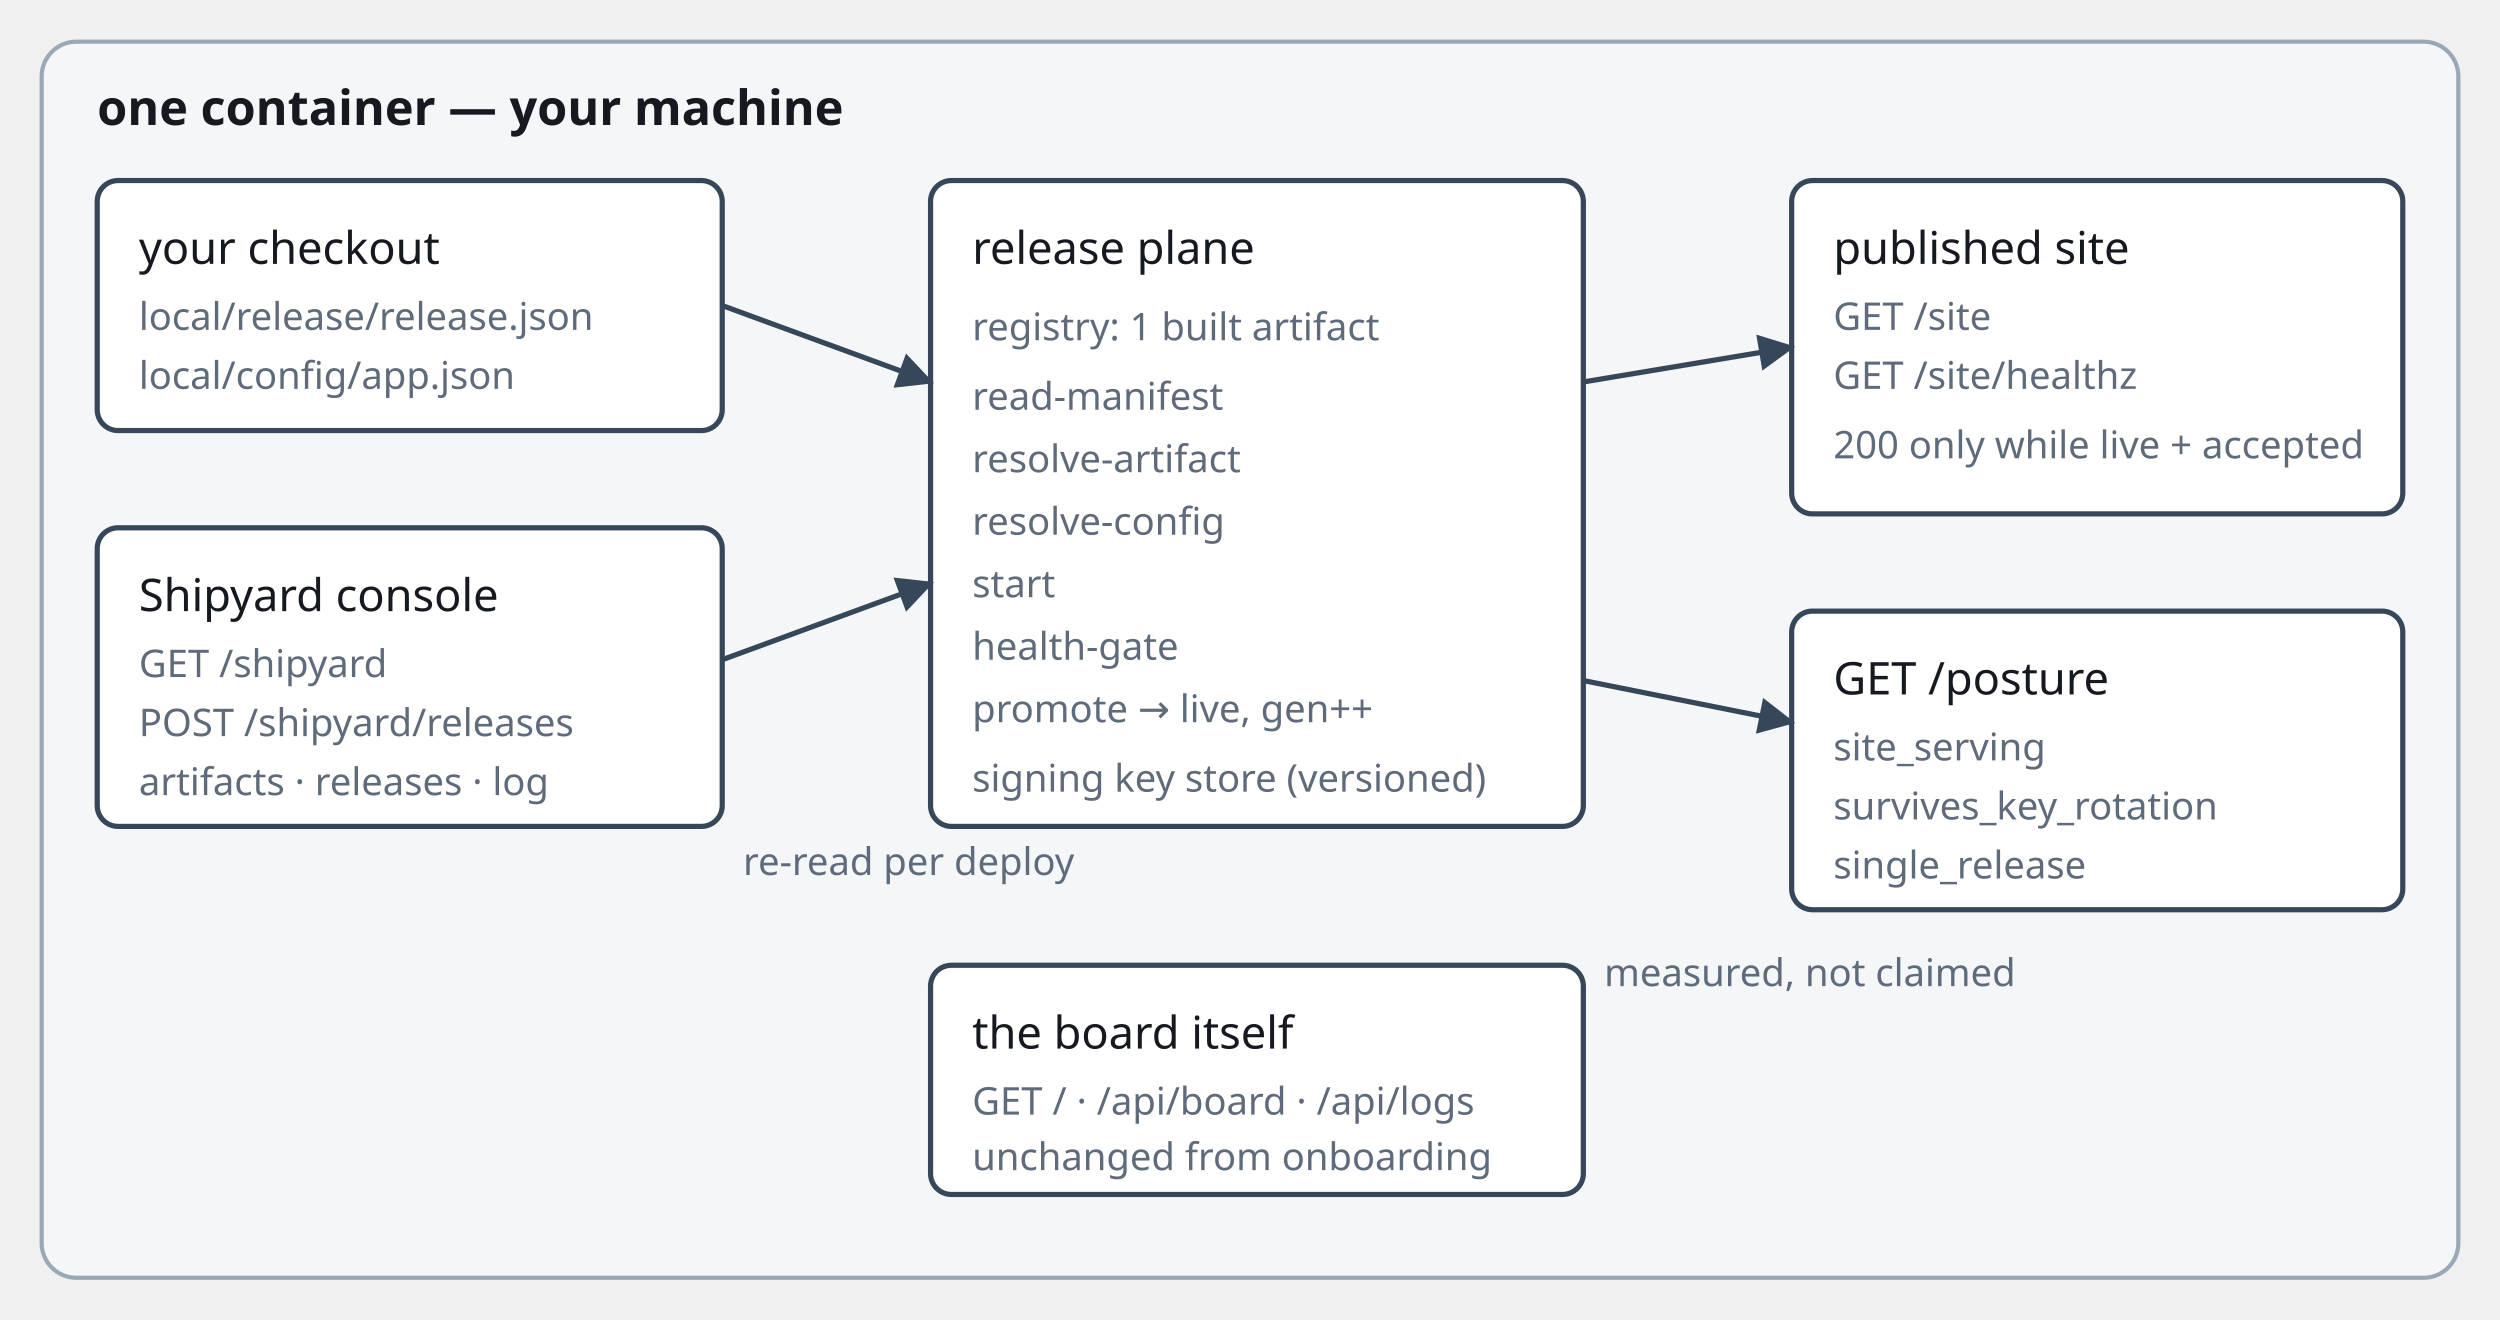
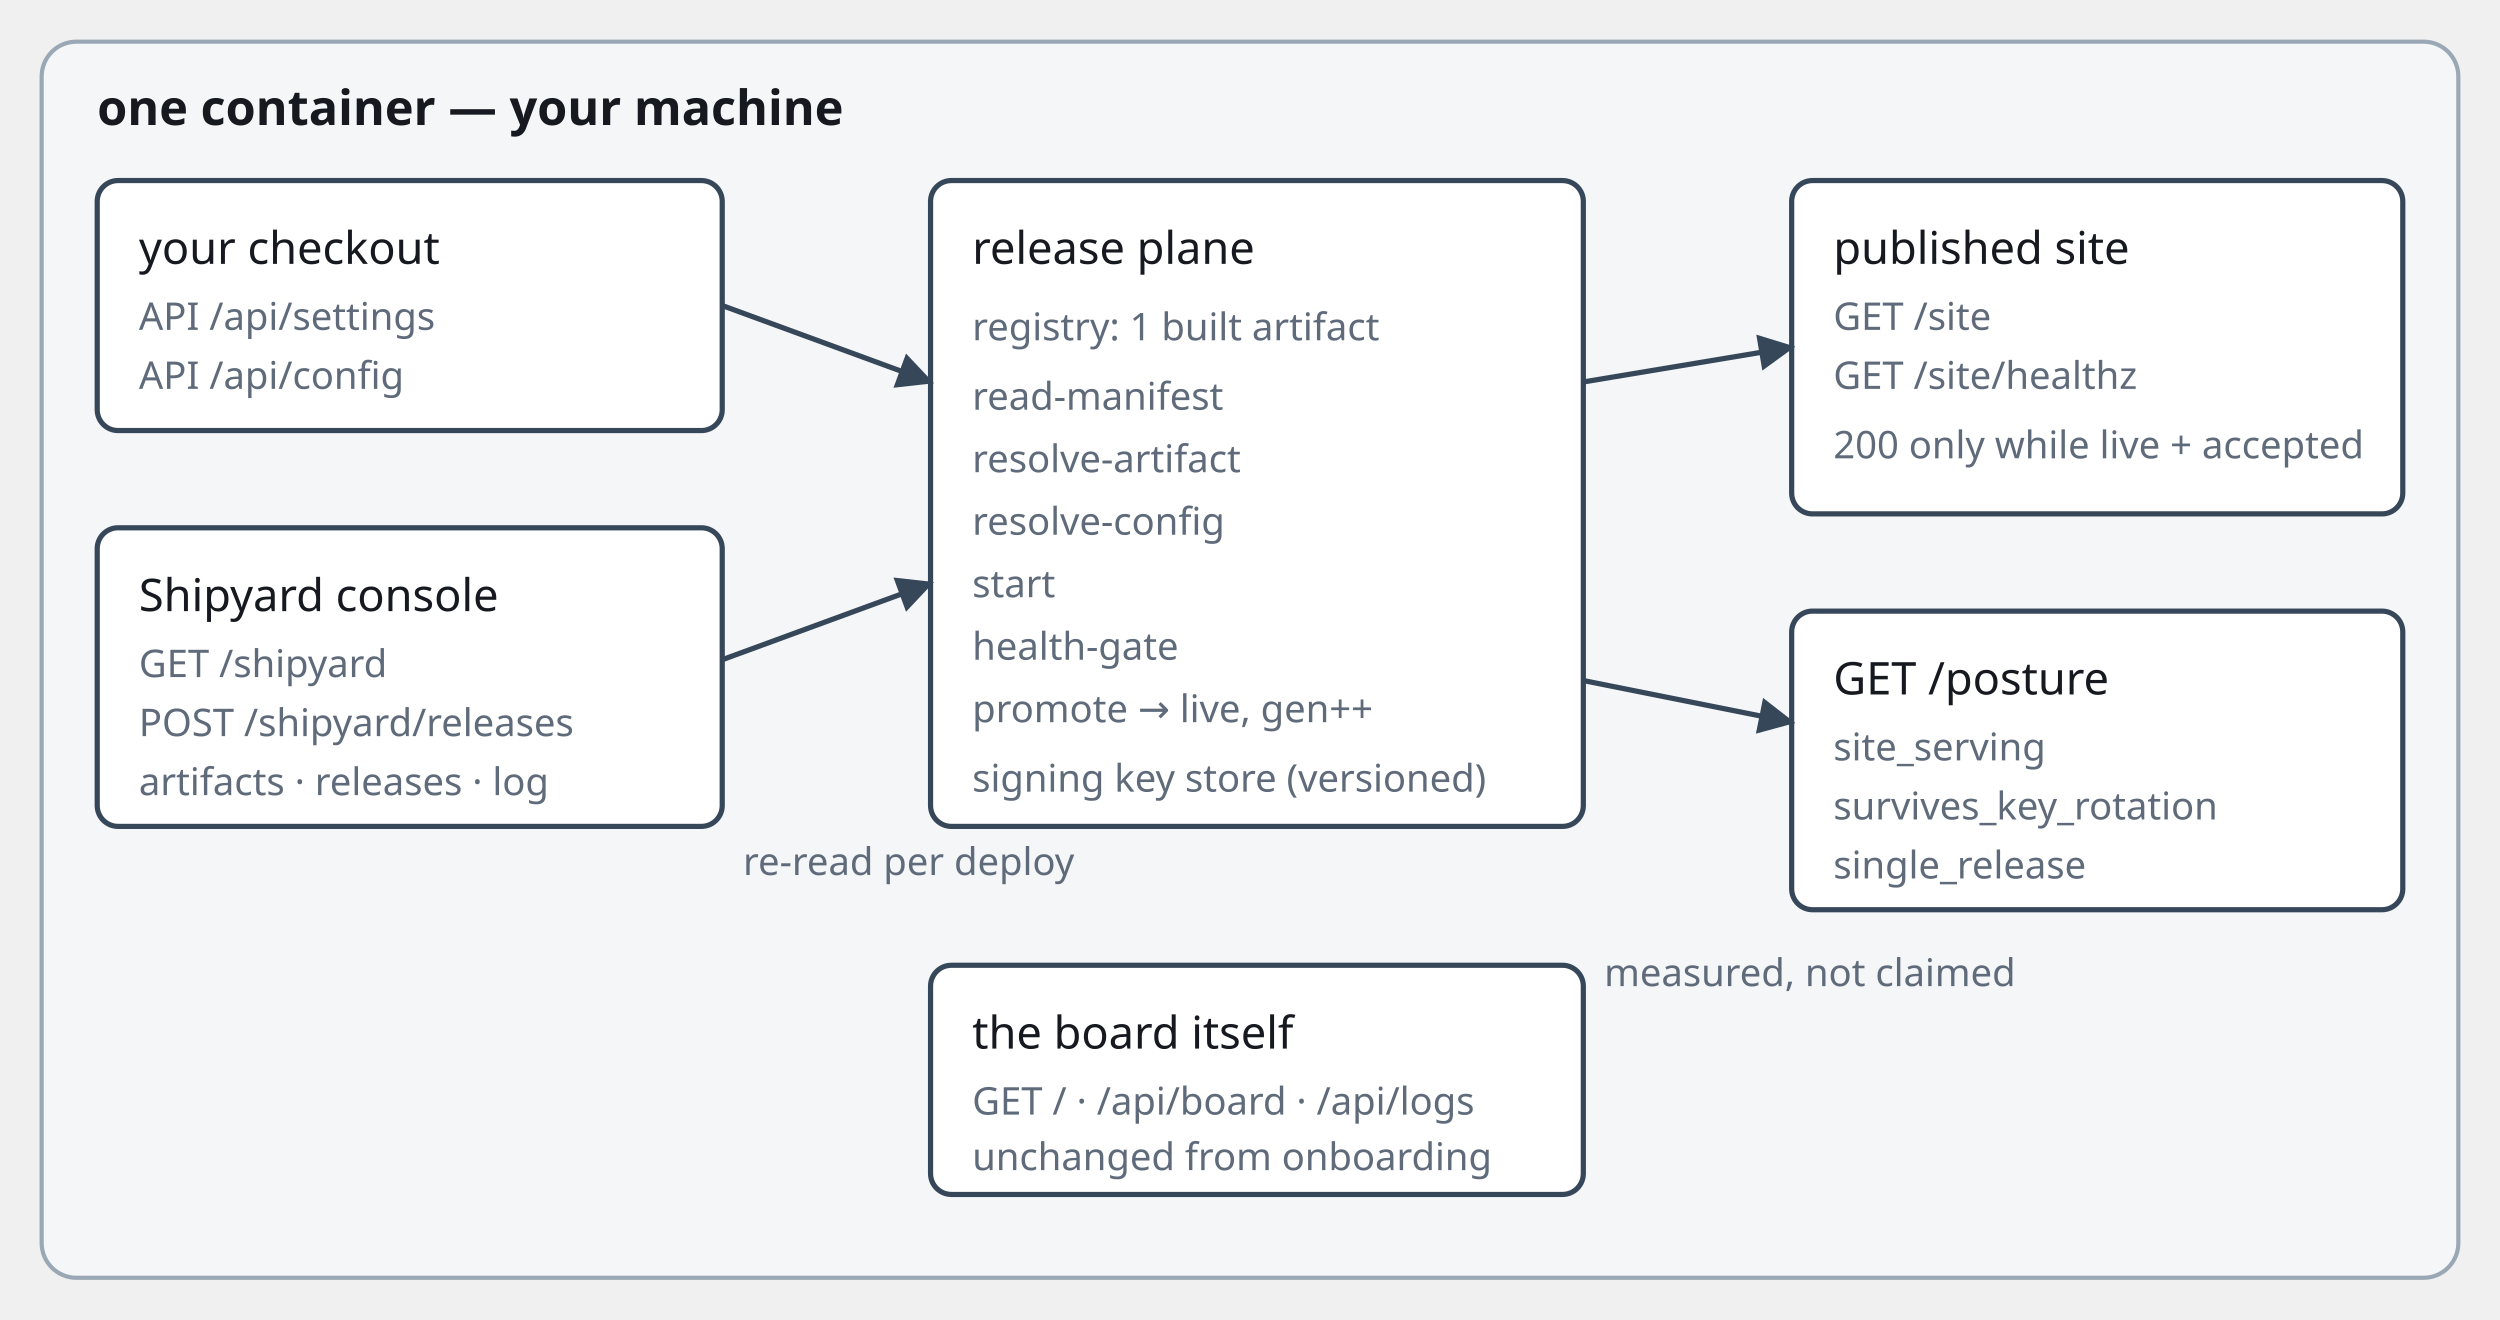
<svg xmlns="http://www.w3.org/2000/svg" viewBox="0 0 720 380" width="720" height="380" role="img" aria-label="stackstack-ship architecture">
  <style>
    .box { fill: #ffffff; stroke: #37475a; stroke-width: 1.5; }
    .soft { fill: #f4f6f8; stroke: #9aa7b4; stroke-width: 1.2; }
    .t { font-family: system-ui, sans-serif; font-size: 13px; fill: #16191f; }
    .s { font-family: system-ui, sans-serif; font-size: 11px; fill: #5f6b7a; }
    .h { font-family: system-ui, sans-serif; font-size: 14px; font-weight: 600; fill: #16191f; }
    .flow { stroke: #37475a; stroke-width: 1.5; fill: none; marker-end: url(#a); }
  </style>
  <defs>
    <marker id="a" viewBox="0 0 10 10" refX="9" refY="5" markerWidth="7" markerHeight="7" orient="auto">
      <path d="M0,0 L10,5 L0,10 z" fill="#37475a" />
    </marker>
  </defs>
  <rect x="12" y="12" width="696" height="356" rx="10" class="soft" />
  <text x="28" y="36" class="h">one container — your machine</text>
  <rect x="28" y="52" width="180" height="72" rx="6" class="box" />
  <text x="40" y="76" class="t">your checkout</text>
-   <text x="40" y="95" class="s">local/release/release.json</text>
-   <text x="40" y="112" class="s">local/config/app.json</text>
+   <text x="40" y="95" class="s">API /api/settings</text>
+   <text x="40" y="112" class="s">API /api/config</text>
  <rect x="28" y="152" width="180" height="86" rx="6" class="box" />
  <text x="40" y="176" class="t">Shipyard console</text>
  <text x="40" y="195" class="s">GET /shipyard</text>
  <text x="40" y="212" class="s">POST /shipyard/releases</text>
  <text x="40" y="229" class="s">artifacts · releases · log</text>
  <rect x="268" y="52" width="188" height="186" rx="6" class="box" />
  <text x="280" y="76" class="t">release plane</text>
  <text x="280" y="98" class="s">registry: 1 built artifact</text>
  <text x="280" y="118" class="s">read-manifest</text>
  <text x="280" y="136" class="s">resolve-artifact</text>
  <text x="280" y="154" class="s">resolve-config</text>
  <text x="280" y="172" class="s">start</text>
  <text x="280" y="190" class="s">health-gate</text>
  <text x="280" y="208" class="s">promote → live, gen++</text>
  <text x="280" y="228" class="s">signing key store (versioned)</text>
  <rect x="516" y="52" width="176" height="96" rx="6" class="box" />
  <text x="528" y="76" class="t">published site</text>
  <text x="528" y="95" class="s">GET /site</text>
  <text x="528" y="112" class="s">GET /site/healthz</text>
  <text x="528" y="132" class="s">200 only while live + accepted</text>
  <rect x="516" y="176" width="176" height="86" rx="6" class="box" />
  <text x="528" y="200" class="t">GET /posture</text>
  <text x="528" y="219" class="s">site_serving</text>
  <text x="528" y="236" class="s">survives_key_rotation</text>
  <text x="528" y="253" class="s">single_release</text>
  <rect x="268" y="278" width="188" height="66" rx="6" class="box" />
  <text x="280" y="302" class="t">the board itself</text>
  <text x="280" y="321" class="s">GET / · /api/board · /api/logs</text>
  <text x="280" y="337" class="s">unchanged from onboarding</text>
  <path d="M208,88 L268,110" class="flow" />
  <path d="M208,190 L268,168" class="flow" />
  <path d="M456,110 L516,100" class="flow" />
  <path d="M456,196 L516,208" class="flow" />
  <text x="214" y="252" class="s">re-read per deploy</text>
  <text x="462" y="284" class="s">measured, not claimed</text>
</svg>
